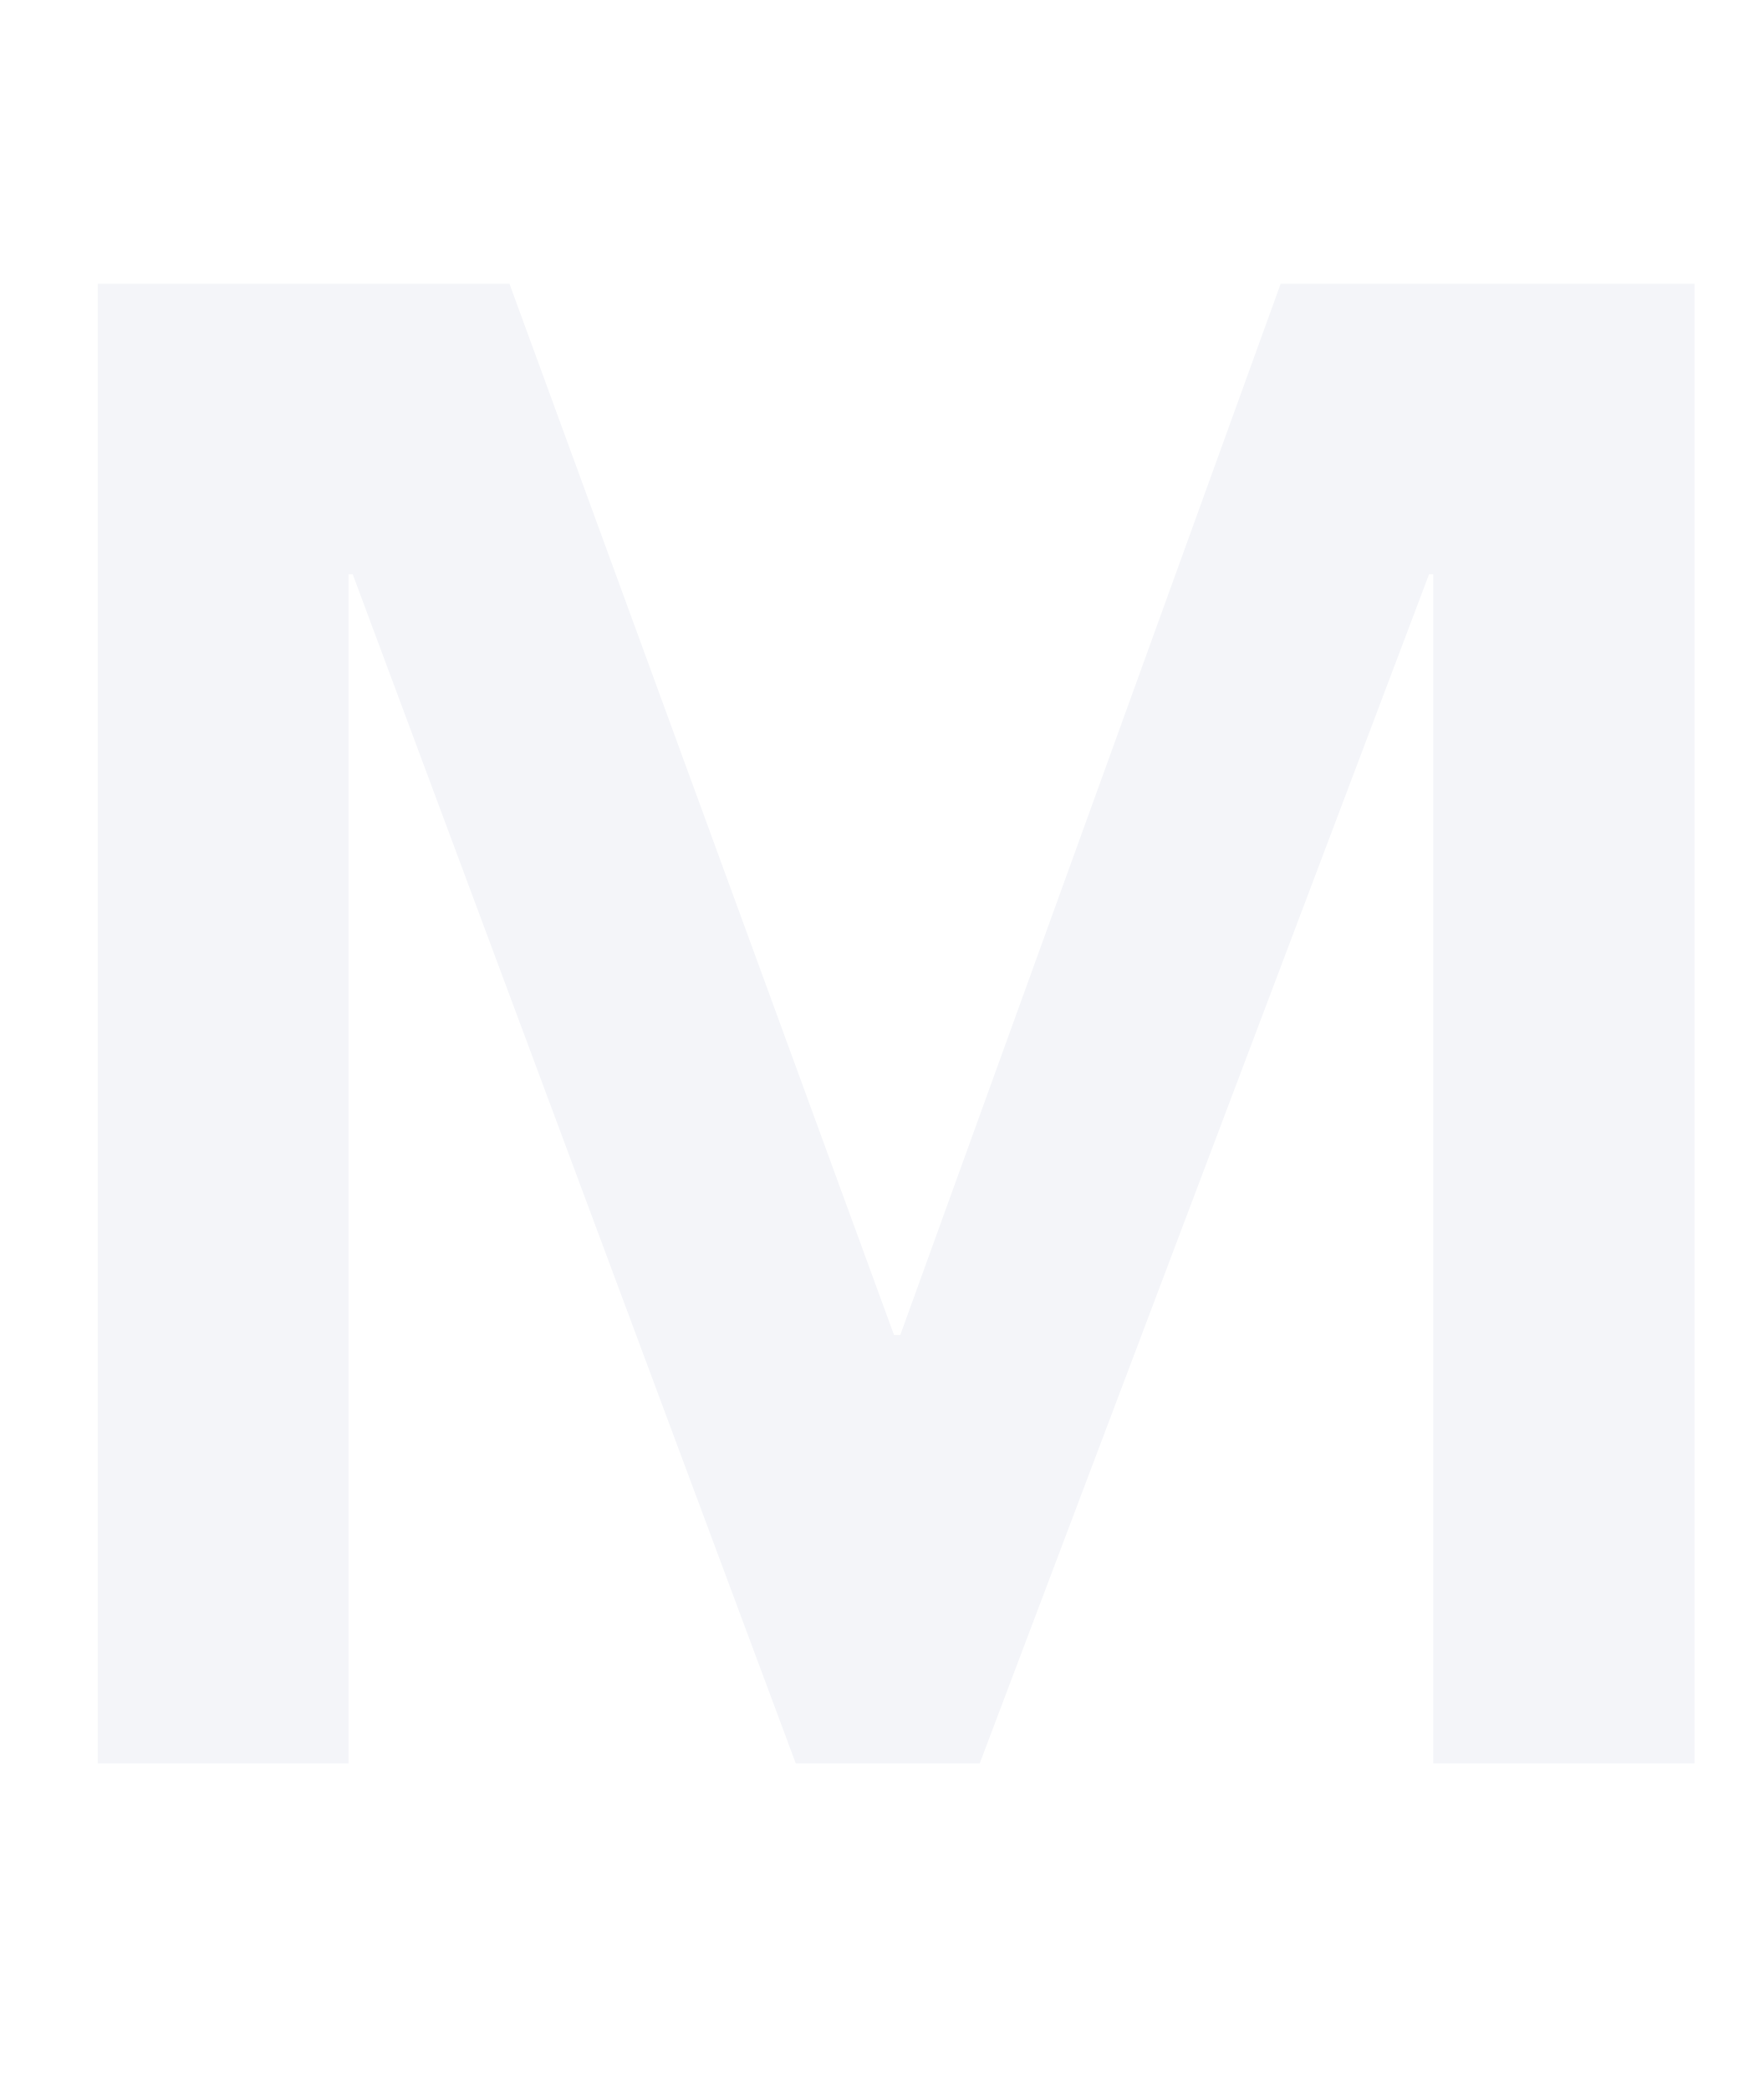
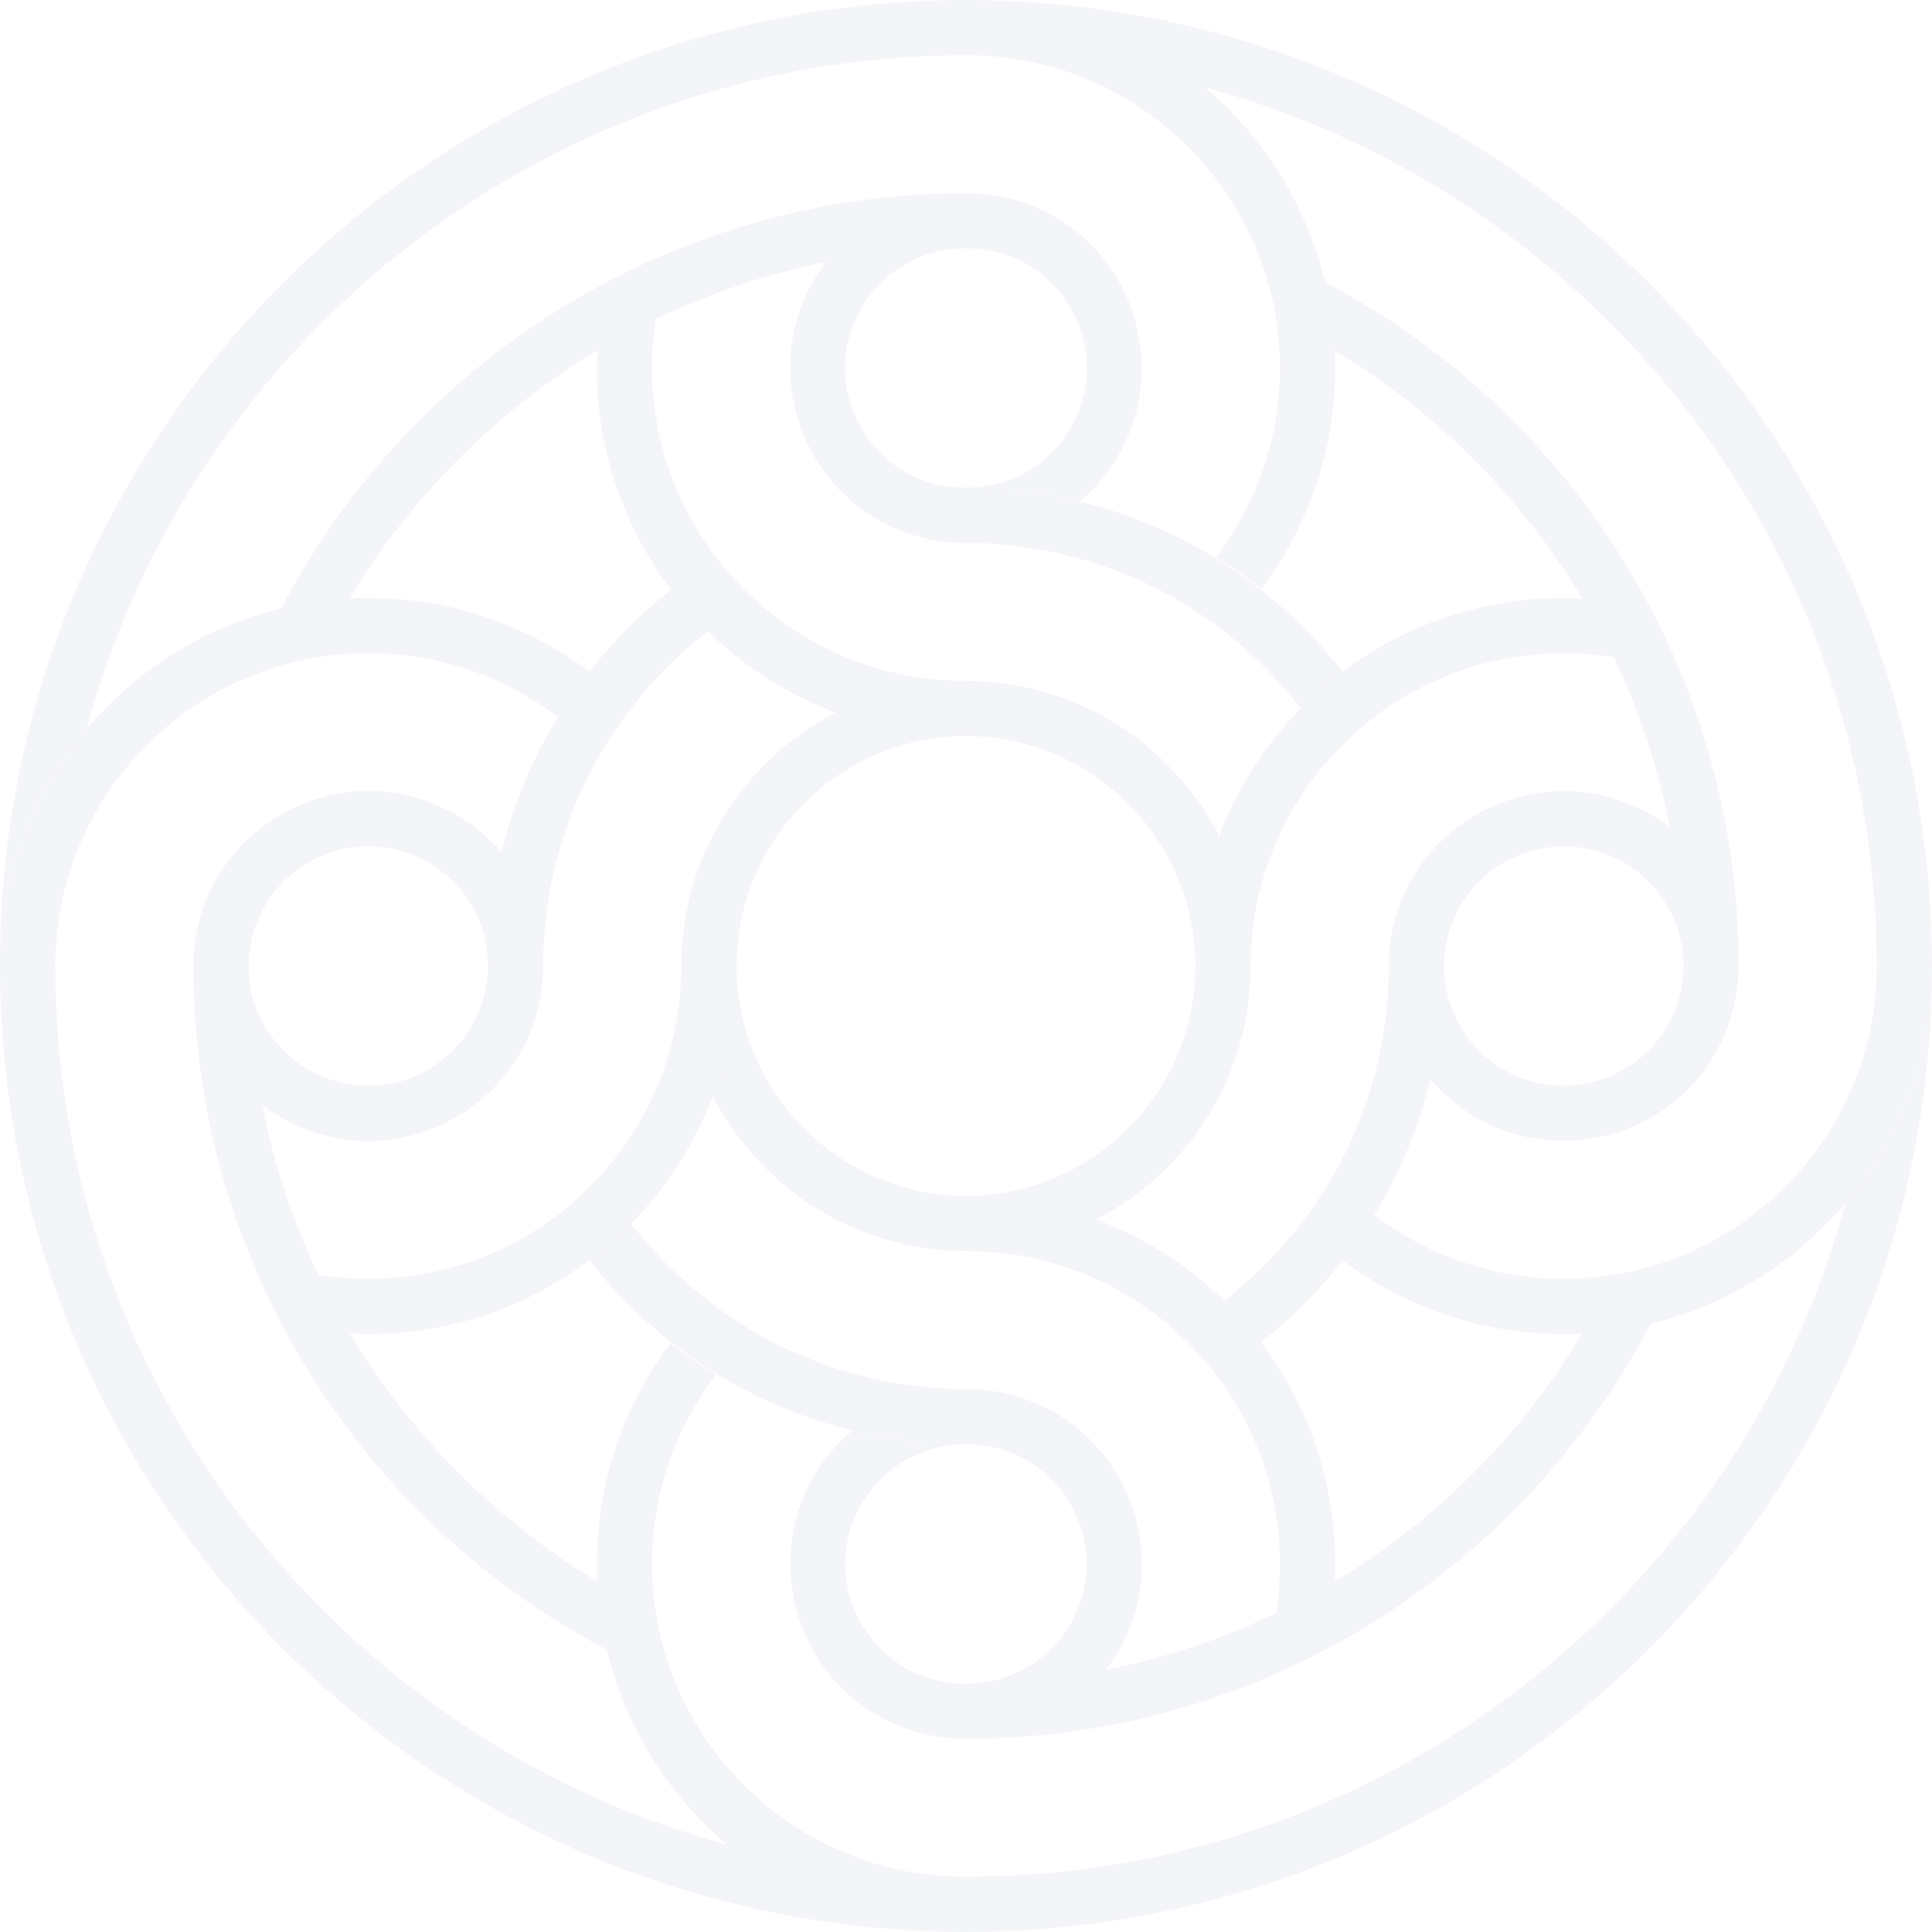
- <svg xmlns="http://www.w3.org/2000/svg" viewBox="43.5 8 13.5 16" role="img" aria-label="Mercury">
-   <path fill="#f4f5f9" d="M44.248 10.172H47.4L50.344 18.22H50.392L53.304 10.172H56.472V21.5H54.472V12.396H54.44L51 21.5H49.592L46.2 12.396H46.168V21.5H44.248V10.172Z" />
+ <svg xmlns="http://www.w3.org/2000/svg" fill="none" viewBox="0 0 500 500" role="img" aria-label="Mercury">
+   <path fill="#f4f5f9" fill-rule="evenodd" d="M252.783.024C251.925 0 251.066 0 250.208 0s-1.716 0-2.574.024C111.485 1.381 1.357 111.402 0 247.423a94.7 94.7 0 0 1 22.378-58.737C44.159 107.902 107.981 44.141 188.843 22.38a234.6 234.6 0 0 1 59.221-8.071c.715-.024 1.43-.024 2.144-.024.713 0 1.431 0 2.145.024 32.912.857 60.986 21.404 72.853 50.262a80 80 0 0 1 5.004 17.736 82 82 0 0 1 1.025 12.928 80.45 80.45 0 0 1-16.561 49 119 119 0 0 1 11.771 8.165 94.7 94.7 0 0 0 19.09-57.165c0-1.501-.043-3.002-.107-4.502a187.15 187.15 0 0 1 64.033 64.153 111 111 0 0 0-4.765-.116 94.94 94.94 0 0 0-57.22 19.071 93 93 0 0 0-10.795 9.475 94.55 94.55 0 0 0-21.139 32.978v.023a94.1 94.1 0 0 0-6.171 33.689c0 32.467-26.124 58.927-58.484 59.513l-.656-.002c-32.862 0-59.578-26.691-59.578-59.521a94.1 94.1 0 0 1-6.171 33.688v.025a74.33 74.33 0 0 0 32.004 31.974h.024a73.6 73.6 0 0 0 33.721 8.119 80.7 80.7 0 0 1 54.574 21.166 83 83 0 0 1 9.891 10.785 80.44 80.44 0 0 1 16.563 48.998 82.6 82.6 0 0 1-.99 12.714l-.476.226a184.4 184.4 0 0 1-43.556 14.446c21.081-27.719 4.25-67.864-30.297-72.261a45 45 0 0 0-5.708-.362c-19.152.017-37.972-5-54.575-14.548a111.2 111.2 0 0 1-32.316-28.284 93 93 0 0 1-10.795 9.474 121.8 121.8 0 0 0 21.449 21.429 119 119 0 0 0 11.772 8.168 123.9 123.9 0 0 0 64.465 18.047c23.827 0 38.718 25.793 26.805 46.427a30.95 30.95 0 0 1-26.805 15.476q2.483 0 4.95-.064-2.685.077-5.391.076c-23.825.067-38.79-25.684-26.933-46.352a30.95 30.95 0 0 1 26.933-15.551 123.8 123.8 0 0 1-29.314-3.5c-26.522 22.564-18.672 65.379 14.13 77.065a45.2 45.2 0 0 0 15.184 2.625 199 199 0 0 0 74.998-14.572 191 191 0 0 0 17.659-8.165 201.35 201.35 0 0 0 84.771-84.689 96.5 96.5 0 0 1-17.732 2.547 187.2 187.2 0 0 1-64.035 64.156c.064-1.508.105-3.018.105-4.525a94.72 94.72 0 0 0-19.089-57.166l-.156-.209a121.8 121.8 0 0 0 21.156-21.196 94.93 94.93 0 0 0 57.205 19.06c1.597 0 3.193-.049 4.789-.119a96.5 96.5 0 0 0 17.731-2.548c41.763-10.181 71.564-47.03 72.782-89.998.025-.855.025-1.712.025-2.568v-.007c0-.855 0-1.712-.025-2.568C498.623 111.865 389.221 2.123 253.696.052Zm83.898 316.671a110.3 110.3 0 0 1-19.884 19.922 94.7 94.7 0 0 0-32.819-20.935h-.024l-.227-.086a74.35 74.35 0 0 0 31.816-31.877v-.024a73.4 73.4 0 0 0 8.127-33.691 80.52 80.52 0 0 1 21.185-54.521 83.3 83.3 0 0 1 10.797-9.881 80.62 80.62 0 0 1 49.046-16.547c4.325.001 8.643.343 12.915 1.02l.002.003a184 184 0 0 1 14.556 44.001c-27.7-21.152-67.911-4.387-72.38 30.178a45.5 45.5 0 0 0-.373 5.747 109.03 109.03 0 0 1-14.561 54.524 110.5 110.5 0 0 1-8.176 12.167m68.015-97.641c16.581-.008 30.226 13.046 30.954 29.611q.005.67.005 1.341c-.021 23.85-25.853 38.733-46.497 26.79a30.98 30.98 0 0 1-15.447-25.695q.004-.546.005-1.095c.008-17.103 13.878-30.96 30.98-30.952m-49.045 95.355a122.4 122.4 0 0 0 14.556-35.097c22.614 26.529 65.467 18.629 77.135-14.22a45.3 45.3 0 0 0 2.611-15.086 198.5 198.5 0 0 0-14.584-74.929 192 192 0 0 0-8.175-17.641 201.34 201.34 0 0 0-84.262-84.421l-.066-.28a95.14 95.14 0 0 0-31.063-50.162c80.544 21.934 144.073 85.564 165.795 166.125a234 234 0 0 1 8.078 59.164c.025.715.025 1.43.025 2.144s0 1.427-.025 2.142c-.858 32.88-21.425 60.926-50.307 72.785a80.4 80.4 0 0 1-17.755 4.999 83 83 0 0 1-12.941 1.024 80.62 80.62 0 0 1-49.03-16.535Zm-40.133-98.094v-.024a74.33 74.33 0 0 0-32.004-31.975h-.024a73.6 73.6 0 0 0-33.721-8.119 80.7 80.7 0 0 1-54.575-21.166 83.3 83.3 0 0 1-9.891-10.785 80.44 80.44 0 0 1-16.562-49c.001-4.256.333-8.507.99-12.712l.475-.226a184.4 184.4 0 0 1 43.556-14.447c-21.081 27.72-4.248 67.866 30.3 72.263 1.892.24 3.798.361 5.705.361a109.3 109.3 0 0 1 54.575 14.547 111.2 111.2 0 0 1 32.316 28.284 93 93 0 0 1 10.795-9.475 121.8 121.8 0 0 0-21.449-21.428 119 119 0 0 0-11.772-8.167 123.9 123.9 0 0 0-64.465-18.047c-23.827.067-38.79-25.684-26.935-46.352a30.95 30.95 0 0 1 26.935-15.551q-2.498 0-4.983.065 2.703-.078 5.424-.078c23.826-.066 38.789 25.686 26.934 46.353a30.95 30.95 0 0 1-26.934 15.551 124 124 0 0 1 29.314 3.5c26.523-22.563 18.674-65.377-14.127-77.066a45.3 45.3 0 0 0-15.187-2.623 199 199 0 0 0-74.997 14.571 192 192 0 0 0-17.66 8.166 201.34 201.34 0 0 0-84.769 84.689 96.5 96.5 0 0 1 17.731-2.547A187.2 187.2 0 0 1 154.55 90.72a102 102 0 0 0-.109 4.526 94.72 94.72 0 0 0 19.09 57.166l.157.208a121.8 121.8 0 0 0-21.156 21.197 94.93 94.93 0 0 0-57.205-19.059c-1.597 0-3.193.048-4.791.119a96.5 96.5 0 0 0-17.73 2.547C31.044 167.606 1.244 204.454.025 247.423 0 248.279 0 249.137 0 249.993s0 1.714.025 2.572C1.379 388.136 110.782 497.879 246.31 499.947l.907.028c.858.025 1.717.025 2.576.025.858 0 1.715 0 2.573-.025 136.149-1.357 246.276-111.377 247.634-247.4a94.7 94.7 0 0 1-22.379 58.738c-21.78 80.785-85.603 144.544-166.464 166.306a234.7 234.7 0 0 1-59.221 8.072c-.714.023-1.43.023-2.143.023-.715 0-1.432 0-2.146-.023-32.911-.857-60.986-21.405-72.853-50.262a80 80 0 0 1-5.005-17.737 82.4 82.4 0 0 1-1.024-12.928 80.44 80.44 0 0 1 16.561-48.999 119 119 0 0 1-11.772-8.167 94.7 94.7 0 0 0-19.089 57.166c0 1.499.042 3.001.107 4.501a187.2 187.2 0 0 1-64.033-64.151c1.588.068 3.176.115 4.765.115a94.92 94.92 0 0 0 57.22-19.071 93 93 0 0 0 10.795-9.475 94.55 94.55 0 0 0 21.139-32.978v-.023a94.1 94.1 0 0 0 6.172-33.689c0-32.467 26.123-58.927 58.483-59.513l.656.001c32.863 0 59.578 26.692 59.578 59.522a94.1 94.1 0 0 1 6.171-33.688m-158.451 210.67a201.35 201.35 0 0 1-84.261-84.422 191 191 0 0 1-8.174-17.642 198.5 198.5 0 0 1-14.585-74.928c.027-34.849 37.77-56.601 67.937-39.152a45.3 45.3 0 0 1 11.809 9.846 122.4 122.4 0 0 1 14.556-35.097l.007-.013a80.62 80.62 0 0 0-49.029-16.533c-4.334.002-8.66.344-12.941 1.023a80.4 80.4 0 0 0-17.755 4.999c-28.882 11.859-49.45 39.905-50.307 72.785-.025.714-.025 1.428-.025 2.142 0 .715 0 1.43.025 2.144a234 234 0 0 0 8.078 59.166c21.723 80.559 85.251 144.19 165.796 166.123a95.13 95.13 0 0 1-31.063-50.162Zm-74.68-97.062a82.7 82.7 0 0 0 12.917 1.021 80.63 80.63 0 0 0 49.045-16.548 83.3 83.3 0 0 0 10.795-9.881 80.52 80.52 0 0 0 21.187-54.522 73.4 73.4 0 0 1 8.127-33.691v-.024a74.34 74.34 0 0 1 31.815-31.875l-.226-.086h-.025a94.7 94.7 0 0 1-32.818-20.936 111.2 111.2 0 0 0-28.059 32.089 109 109 0 0 0-14.56 54.523c-.015 34.839-37.736 56.597-67.9 39.166a45 45 0 0 1-4.856-3.241 184 184 0 0 0 14.557 44.002Zm-18.036-78.589c1.058 23.826 27.512 37.573 47.617 24.743a30.98 30.98 0 0 0 14.316-26.084q0-.548.005-1.094c-.864-23.835-27.205-37.795-47.415-25.131a30.98 30.98 0 0 0-14.528 26.225q0 .673.005 1.341" />
</svg>
